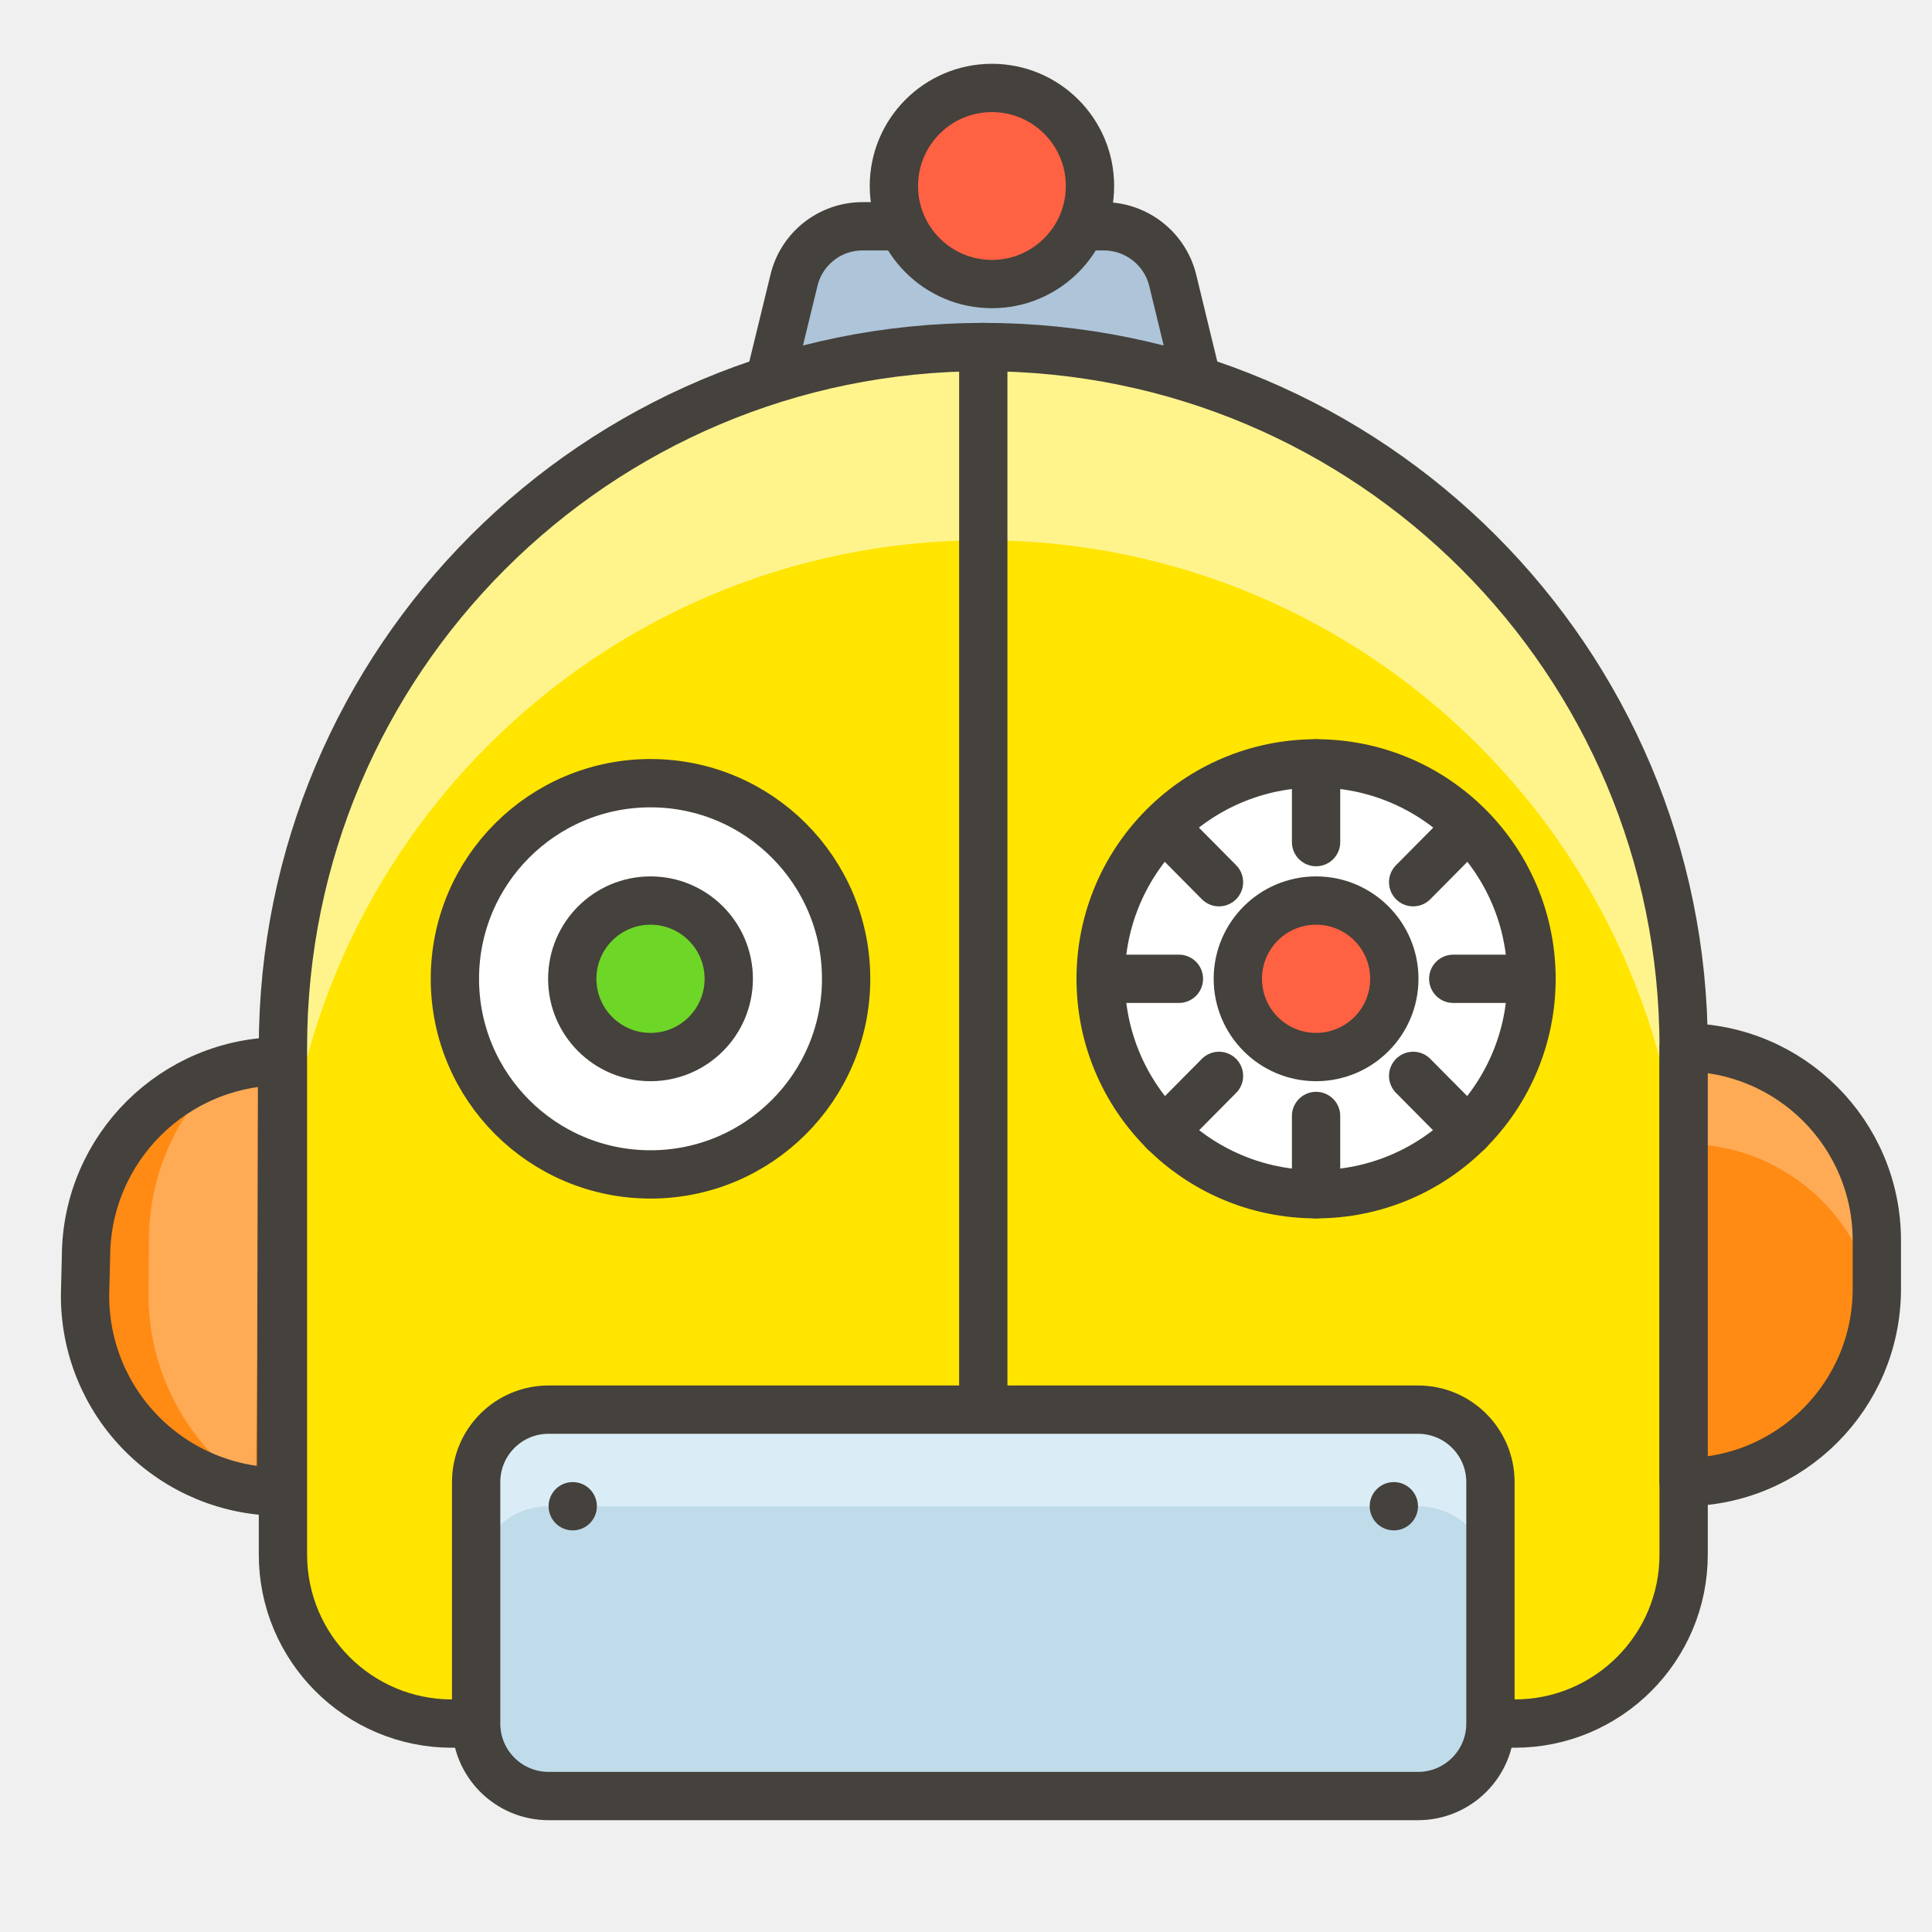
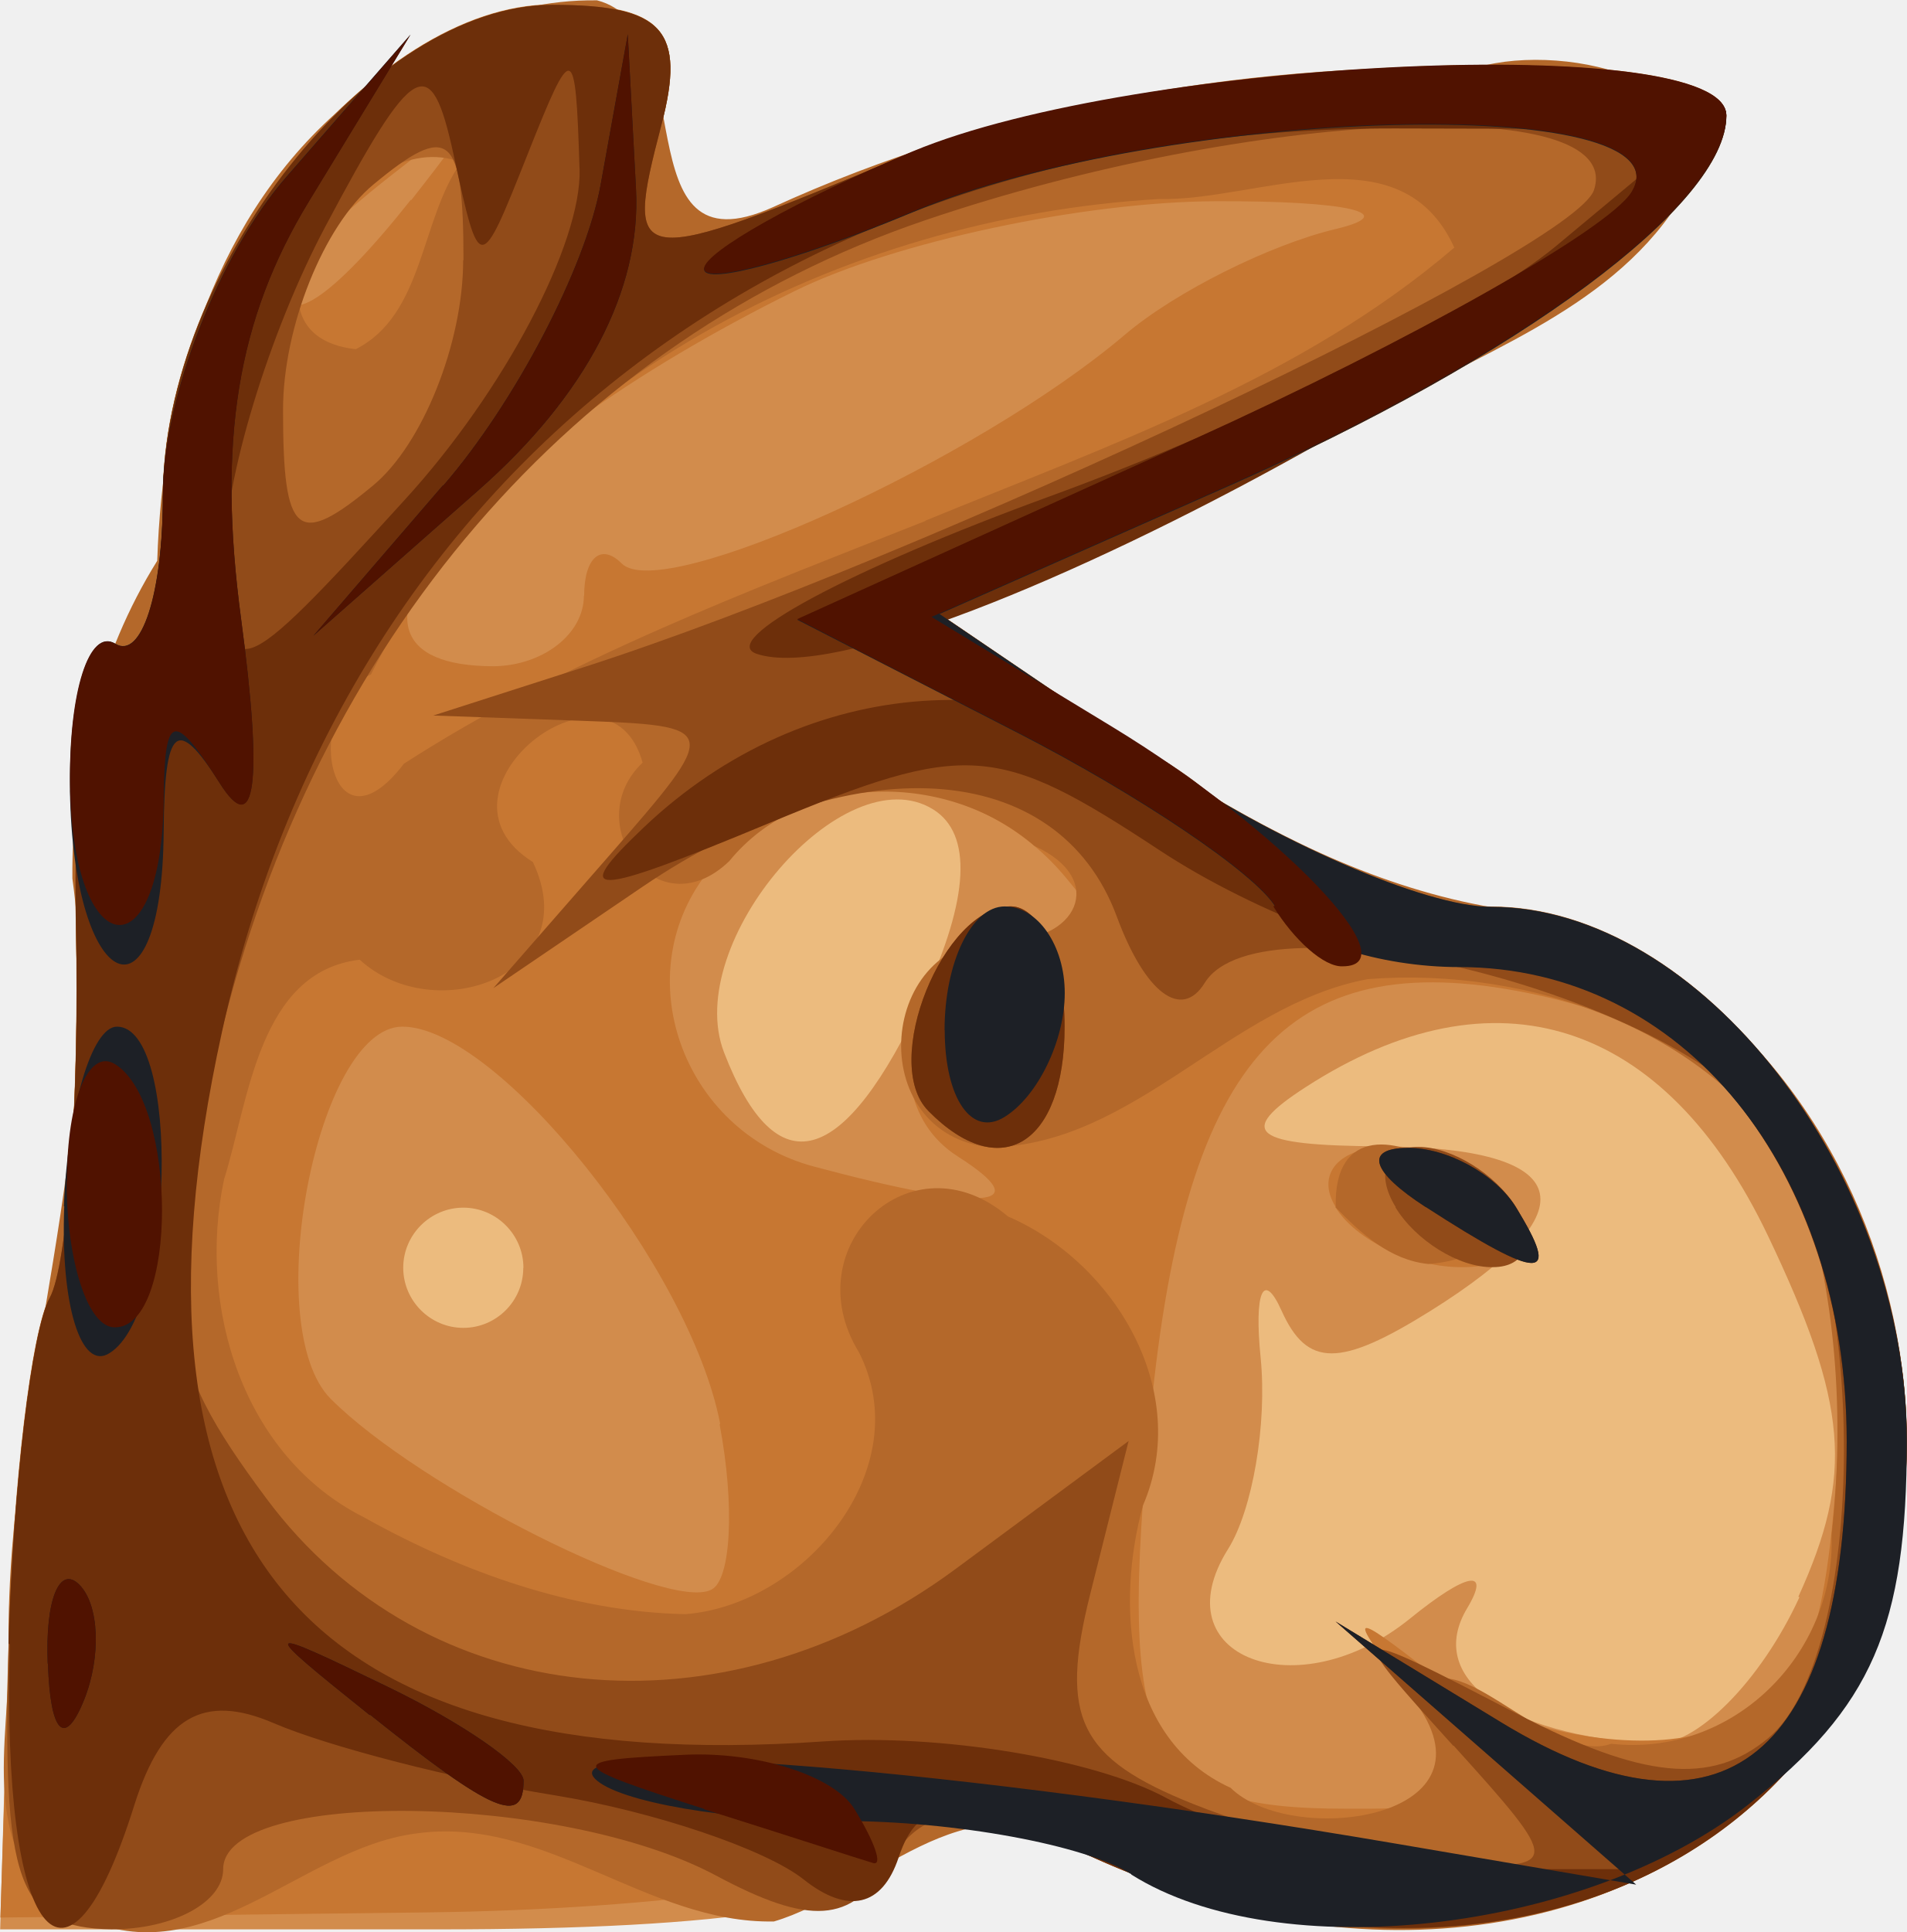
- <svg xmlns="http://www.w3.org/2000/svg" width="40" height="40">
-   <g>
-     <rect fill="none" id="canvas_background" height="42" width="42" y="-1" x="-1" />
-   </g>
-   <g>
-     <g id="svg_13" stroke="null">
-       <path transform="rotate(55.96121 4.730113,26.46467) " id="_Path_" data-name="&lt;Path&gt;" class="cls-1" d="m2.501,28.707a4.06,4.06 0 0 1 -1.18,-5.6l7.47,4.86a4.05,4.05 0 0 1 -5.63,1.19l-0.66,-0.45z" fill="#ff8a14" stroke="null" />
-       <path id="_Path_2" data-name="&lt;Path&gt;" class="cls-2" d="m24.858,8.185l-9,0l0.58,-2.38a1.46,1.46 0 0 1 1.42,-1.12l5,0a1.47,1.47 0 0 1 1.42,1.11l0.58,2.39z" fill="#adc4d9" stroke-linecap="round" stroke-linejoin="round" stroke="#45413c" />
-       <path class="cls-3" d="m20.358,7.185a14.5,14.5 0 0 0 -14.5,14.5l0,10.5a3.5,3.5 0 0 0 3.5,3.5l22,0a3.5,3.5 0 0 0 3.5,-3.5l0,-10.5a14.5,14.5 0 0 0 -14.5,-14.5z" fill="#ffe500" id="svg_1" stroke="null" />
-       <path class="cls-4" d="m20.358,7.185a14.5,14.5 0 0 0 -14.5,14.5l0,4a14.5,14.5 0 0 1 29,0l0,-4a14.5,14.5 0 0 0 -14.5,-14.5z" fill="#fff48c" id="svg_2" stroke="null" />
-       <path class="cls-5" d="m20.358,7.185a14.5,14.5 0 0 0 -14.5,14.5l0,10.5a3.5,3.5 0 0 0 3.5,3.5l22,0a3.5,3.5 0 0 0 3.5,-3.5l0,-10.5a14.5,14.5 0 0 0 -14.5,-14.5z" stroke-linecap="round" stroke-linejoin="round" fill="none" id="svg_3" stroke="#45413c" />
-       <circle id="_Ellipse_2" data-name="&lt;Ellipse&gt;" class="cls-7" cx="27.248" cy="20.265" r="4.46" stroke-linecap="round" stroke-linejoin="round" fill="#fff" stroke="#45413c" />
-       <circle id="_Ellipse_3" data-name="&lt;Ellipse&gt;" class="cls-8" cx="27.248" cy="20.265" r="1.62" stroke-linecap="round" stroke-linejoin="round" fill="#ff6242" stroke="#45413c" />
-       <circle id="_Ellipse_4" data-name="&lt;Ellipse&gt;" class="cls-7" cx="13.468" cy="20.265" r="4.05" stroke-linecap="round" stroke-linejoin="round" fill="#fff" stroke="#45413c" />
-       <circle id="_Ellipse_5" data-name="&lt;Ellipse&gt;" class="cls-9" cx="13.468" cy="20.265" r="1.62" stroke-linecap="round" stroke-linejoin="round" fill="#6dd627" stroke="#45413c" />
-       <line id="_Line_" data-name="&lt;Line&gt;" class="cls-5" x1="20.358" y1="7.185" x2="20.358" y2="29.185" stroke-linecap="round" stroke-linejoin="round" fill="none" stroke="#45413c" />
-       <line id="_Line_2" data-name="&lt;Line&gt;" class="cls-5" x1="27.248" y1="17.435" x2="27.248" y2="15.805" stroke-linecap="round" stroke-linejoin="round" fill="none" stroke="#45413c" />
-       <line id="_Line_3" data-name="&lt;Line&gt;" class="cls-5" x1="29.258" y1="18.265" x2="30.398" y2="17.115" stroke-linecap="round" stroke-linejoin="round" fill="none" stroke="#45413c" />
-       <line id="_Line_4" data-name="&lt;Line&gt;" class="cls-5" x1="30.088" y1="20.265" x2="31.708" y2="20.265" stroke-linecap="round" stroke-linejoin="round" fill="none" stroke="#45413c" />
-       <line id="_Line_5" data-name="&lt;Line&gt;" class="cls-5" x1="29.258" y1="22.275" x2="30.398" y2="23.425" stroke-linecap="round" stroke-linejoin="round" fill="none" stroke="#45413c" />
-       <line id="_Line_6" data-name="&lt;Line&gt;" class="cls-5" x1="27.248" y1="23.105" x2="27.248" y2="24.725" stroke-linecap="round" stroke-linejoin="round" fill="none" stroke="#45413c" />
-       <line id="_Line_7" data-name="&lt;Line&gt;" class="cls-5" x1="25.238" y1="22.275" x2="24.098" y2="23.425" stroke-linecap="round" stroke-linejoin="round" fill="none" stroke="#45413c" />
-       <line id="_Line_8" data-name="&lt;Line&gt;" class="cls-5" x1="24.408" y1="20.265" x2="22.788" y2="20.265" stroke-linecap="round" stroke-linejoin="round" fill="none" stroke="#45413c" />
-       <line id="_Line_9" data-name="&lt;Line&gt;" class="cls-5" x1="25.238" y1="18.265" x2="24.098" y2="17.115" stroke-linecap="round" stroke-linejoin="round" fill="none" stroke="#45413c" />
-       <circle id="_Ellipse_6" data-name="&lt;Ellipse&gt;" class="cls-8" cx="20.537" cy="3.851" r="2.03" stroke-linecap="round" stroke-linejoin="round" fill="#ff6242" stroke="#45413c" />
-       <path transform="rotate(57.44285 5.086391,26.26893) " id="_Path_5" data-name="&lt;Path&gt;" class="cls-10" d="m1.311,23.679a4.76,4.76 0 0 0 2.26,4l0.77,0.5a4.81,4.81 0 0 0 4.26,0.57a2,2 0 0 0 0.26,-0.32l-7.47,-4.9a1.09,1.09 0 0 0 -0.08,0.15z" fill="#ffaa54" stroke="null" />
-       <path transform="rotate(57.09928 4.873603,26.65825) " id="_Path_6" data-name="&lt;Path&gt;" class="cls-5" d="m2.644,28.9a4.06,4.06 0 0 1 -1.18,-5.6l7.47,4.86a4.05,4.05 0 0 1 -5.63,1.19l-0.66,-0.45z" stroke-linecap="round" stroke-linejoin="round" fill="none" stroke="#45413c" />
-       <path class="cls-1" d="m38.858,26.685a4,4 0 0 1 -4,4l0,-9a4,4 0 0 1 4,4l0,1z" fill="#ff8a14" id="svg_4" stroke="null" />
-       <path class="cls-10" d="m34.858,21.685l0,2a4,4 0 0 1 4,3.5a4.07,4.07 0 0 0 0,-0.5l0,-1a4,4 0 0 0 -4,-4z" fill="#ffaa54" id="svg_5" stroke="null" />
-       <path class="cls-5" d="m38.858,26.685a4,4 0 0 1 -4,4l0,-9a4,4 0 0 1 4,4l0,1z" stroke-linecap="round" stroke-linejoin="round" fill="none" id="svg_6" stroke="#45413c" />
-       <rect class="cls-11" x="9.858" y="29.185" width="21" height="8" rx="1.5" ry="1.5" fill="#c0dceb" id="svg_7" stroke="null" />
-       <path class="cls-12" d="m29.358,29.185l-18,0a1.5,1.5 0 0 0 -1.5,1.5l0,2a1.5,1.5 0 0 1 1.5,-1.5l18,0a1.5,1.5 0 0 1 1.5,1.5l0,-2a1.5,1.5 0 0 0 -1.5,-1.5z" fill="#daedf7" id="svg_8" stroke="null" />
-       <rect class="cls-5" x="9.858" y="29.185" width="21" height="8" rx="1.5" ry="1.5" stroke-linecap="round" stroke-linejoin="round" fill="none" id="svg_9" stroke="#45413c" />
-       <path class="cls-13" d="m11.858,30.685a0.5,0.5 0 1 0 0.5,0.5a0.5,0.5 0 0 0 -0.5,-0.5z" fill="#45413c" id="svg_10" stroke="null" />
-       <path class="cls-13" d="m28.858,30.685a0.5,0.5 0 1 0 0.5,0.5a0.5,0.5 0 0 0 -0.5,-0.5z" fill="#45413c" id="svg_11" stroke="null" />
-     </g>
+ <svg xmlns="http://www.w3.org/2000/svg" id="svg2" style="enable-background:new 45.43 159.724 489.105 495.538" xml:space="preserve" viewBox="45.43 159.724 489.105 495.538" version="1.1" y="0px" x="0px">
+   <g id="g7216" transform="matrix(19.714 0 0 19.714 -6671.9 -9724.2)">
+     <path id="path2088" fill="#FFCA88" d="m350.08 509.7c-0.427-0.005-1.106 0.595-1.491 0.932-0.433 0.379-0.507 0.734-0.745 1.211-0.22 0.44-0.186 0.892-0.186 1.398 0 0.559 0.167 0.929 0.28 1.305 0.171 0.57 0.482 0.724 0.745 1.025 0.124 0.142 0.933 0.224 1.118 0.28 0.439 0.132 0.751 0.319 1.118 0.466 0.463 0.185 0.571 0.382 0.932 0.652 0.492 0.369 0.435 0.23 1.025 0.466 0.815 0.326 1-0.695 1.211-1.118 0.267-0.533 0.093-1.464 0.093-2.05 0-0.602-0.125-0.976-0.28-1.491-0.139-0.464-0.661-0.992-0.932-1.398-0.268-0.402-0.759-0.814-1.025-1.118-0.301-0.344-0.907-0.375-1.211-0.466-0.21-0.05-0.43-0.05-0.65-0.08z" />
+     <path id="path7212" fill-opacity=".078" d="m350.08 509.7c-0.427-0.005-1.106 0.595-1.491 0.932-0.433 0.379-0.507 0.734-0.745 1.211-0.22 0.44-0.186 0.892-0.186 1.398 0 0.559 0.167 0.929 0.28 1.305 0.171 0.57 0.482 0.724 0.745 1.025 0.124 0.142 0.933 0.224 1.118 0.28 0.439 0.132 0.751 0.319 1.118 0.466 0.463 0.185 0.571 0.382 0.932 0.652 0.492 0.369 0.435 0.23 1.025 0.466 0.815 0.326 1-0.695 1.211-1.118 0.267-0.533 0.093-1.464 0.093-2.05 0-0.602-0.125-0.976-0.28-1.491-0.139-0.464-0.661-0.992-0.932-1.398-0.268-0.402-0.759-0.814-1.025-1.118-0.301-0.344-0.907-0.375-1.211-0.466-0.21-0.05-0.43-0.05-0.65-0.08z" />
+     <path id="path2826" fill="#FFCA88" d="m347.37 515.58c-0.427-0.005-1.106 0.595-1.491 0.932-0.433 0.379-0.507 0.734-0.745 1.211-0.22 0.44-0.186 0.891-0.186 1.398 0 0.559 0.167 0.929 0.28 1.305 0.171 0.57 0.482 0.724 0.745 1.025 0.124 0.142 0.933 0.224 1.118 0.28 0.439 0.132 0.751 0.319 1.118 0.466 0.463 0.185 0.571 0.382 0.932 0.652 0.492 0.369 0.435 0.23 1.025 0.466 0.815 0.326 1-0.695 1.211-1.118 0.267-0.533 0.093-1.464 0.093-2.05 0-0.602-0.125-0.976-0.28-1.491-0.139-0.464-0.661-0.992-0.932-1.398-0.268-0.402-0.759-0.814-1.025-1.118-0.301-0.344-0.907-0.375-1.211-0.466-0.22-0.05-0.45-0.05-0.66-0.08z" />
+     <path id="path2834" fill="#FFCA88" d="m364.88 517.82c-0.062-0.231-0.279-0.76-0.43-1.1-0.149-0.336-0.325-0.666-0.484-0.99-0.148-0.303-0.294-0.387-0.538-0.605-0.263-0.236-0.472-0.391-0.753-0.55-0.254-0.144-0.55-0.27-0.753-0.385-0.2-0.114-0.585-0.152-0.806-0.22-0.236-0.072-0.612 0-0.86 0h-1.666c-0.3 0-0.535 0.054-0.806 0.11-0.298 0.061-0.543 0.167-0.806 0.275-0.287 0.117-0.513 0.314-0.699 0.44-0.263 0.179-0.432 0.366-0.699 0.605-0.247 0.221-0.41 0.492-0.591 0.77-0.188 0.288-0.253 0.565-0.376 0.88-0.159 0.406-0.176 0.829-0.215 1.265-0.038 0.431 0 0.887 0 1.32 0 0.44 0.038 0.821 0.108 1.21 0.099 0.555 0.278 1.042 0.376 1.595 0.068 0.384 0.273 0.701 0.43 0.99 0.169 0.312 0.67 0.607 0.914 0.825 0.349 0.312 0.733 0.49 1.129 0.715 0.436 0.248 1.027 0.296 1.505 0.385 0.556 0.103 1.083 0.053 1.613-0.055 0.512-0.105 1.079-0.524 1.559-0.77 0.589-0.301 1.091-0.706 1.613-1.045 0.447-0.291 0.601-0.749 0.806-1.21 0.281-0.633 0.364-1.32 0.591-1.925 0.148-0.395 0.084-0.979 0.161-1.375 0.052-0.265 0.054-0.534 0.054-0.825 0-0.035-0.154-0.263-0.161-0.275" />
+     <path id="path6484" fill-opacity=".078" d="m364.88 517.82c-0.062-0.231-0.279-0.76-0.43-1.1-0.149-0.336-0.325-0.666-0.484-0.99-0.148-0.303-0.294-0.387-0.538-0.605-0.263-0.236-0.472-0.391-0.753-0.55-0.254-0.144-0.55-0.27-0.753-0.385-0.2-0.114-0.585-0.152-0.806-0.22-0.236-0.072-0.612 0-0.86 0h-1.666c-0.3 0-0.535 0.054-0.806 0.11-0.298 0.061-0.543 0.167-0.806 0.275-0.287 0.117-0.513 0.314-0.699 0.44-0.263 0.179-0.432 0.366-0.699 0.605-0.247 0.221-0.41 0.492-0.591 0.77-0.188 0.288-0.253 0.565-0.376 0.88-0.159 0.406-0.176 0.829-0.215 1.265-0.038 0.431 0 0.887 0 1.32 0 0.44 0.038 0.821 0.108 1.21 0.099 0.555 0.278 1.042 0.376 1.595 0.068 0.384 0.273 0.701 0.43 0.99 0.169 0.312 0.67 0.607 0.914 0.825 0.349 0.312 0.733 0.49 1.129 0.715 0.436 0.248 1.027 0.296 1.505 0.385 0.556 0.103 1.083 0.053 1.613-0.055 0.512-0.105 1.079-0.524 1.559-0.77 0.589-0.301 1.091-0.706 1.613-1.045 0.447-0.291 0.601-0.749 0.806-1.21 0.281-0.633 0.364-1.32 0.591-1.925 0.148-0.395 0.084-0.979 0.161-1.375 0.052-0.265 0.054-0.534 0.054-0.825 0-0.035-0.154-0.263-0.161-0.275" />
+     <path id="path7214" fill-opacity=".078" d="m347.37 515.58c-0.427-0.005-1.106 0.595-1.491 0.932-0.433 0.379-0.507 0.734-0.745 1.211-0.22 0.44-0.186 0.891-0.186 1.398 0 0.559 0.167 0.929 0.28 1.305 0.171 0.57 0.482 0.724 0.745 1.025 0.124 0.142 0.933 0.224 1.118 0.28 0.439 0.132 0.751 0.319 1.118 0.466 0.463 0.185 0.571 0.382 0.932 0.652 0.492 0.369 0.435 0.23 1.025 0.466 0.815 0.326 1-0.695 1.211-1.118 0.267-0.533 0.093-1.464 0.093-2.05 0-0.602-0.125-0.976-0.28-1.491-0.139-0.464-0.661-0.992-0.932-1.398-0.268-0.402-0.759-0.814-1.025-1.118-0.301-0.344-0.907-0.375-1.211-0.466-0.22-0.05-0.45-0.05-0.66-0.08z" />
+     <path id="path1321" fill="#D28C4C" d="m340.85 522.75c0.06-2.044 0.301-4.069 0.536-4.499s0.389-2.603 0.342-4.829c-0.047-2.225 0.189-3.877 0.523-3.67 0.335 0.207 0.608-0.654 0.608-1.912 0-2.97 2.721-6.411 5.069-6.411 1.441 0 1.74 0.33 1.417 1.565-0.49 1.875-0.403 1.886 3.174 0.391 2.992-1.25 10.684-1.619 10.684-0.512 0 1.153-2.673 3.137-6.517 4.837l-3.721 1.646 2.807 1.905c1.544 1.048 3.511 1.905 4.372 1.905 2.717 0 5.407 3.457 5.407 6.95 0 5.252-5.192 7.874-10.66 5.383-1.69-0.77-2.193-0.77-2.449 0-0.217 0.652-2.185 0.969-6.012 0.969h-5.689l0.11-3.73zm23.29-0.61c0.724-1.588 0.646-2.511-0.395-4.695-1.342-2.815-3.554-3.527-6.016-1.935-0.915 0.591-0.699 0.761 0.978 0.77 2.52 0.014 2.761 0.82 0.643 2.143-1.179 0.736-1.603 0.735-1.936-0.007-0.235-0.522-0.357-0.246-0.271 0.615s-0.105 1.981-0.424 2.489c-0.883 1.407 0.906 2.089 2.368 0.904 0.742-0.602 1.058-0.659 0.743-0.134-0.54 0.9 0.48 1.645 2.414 1.766 0.56 0.04 1.41-0.82 1.91-1.91zm-16.59-4.28c0-0.43-0.352-0.782-0.782-0.782s-0.782 0.352-0.782 0.782c0 0.43 0.352 0.782 0.782 0.782s0.78-0.35 0.78-0.78zm5.21-3.53c0.593-1.278 0.634-2.116 0.121-2.434-1.161-0.718-3.27 1.732-2.721 3.161 0.68 1.76 1.56 1.52 2.6-0.73z" />
+     <path id="path1319" fill="#C77732" d="m340.85 522.67c0.059-2.003 0.299-3.995 0.534-4.425s0.389-2.603 0.342-4.829c-0.047-2.225 0.189-3.877 0.523-3.67 0.335 0.207 0.608-0.654 0.608-1.912 0-2.97 2.721-6.411 5.069-6.411 1.441 0 1.74 0.33 1.417 1.565-0.49 1.875-0.403 1.886 3.174 0.391 2.992-1.25 10.684-1.619 10.684-0.512 0 1.153-2.673 3.137-6.517 4.837l-3.721 1.646 2.807 1.905c1.544 1.048 3.511 1.905 4.372 1.905 2.717 0 5.407 3.457 5.407 6.95 0 5.216-5.191 7.874-10.582 5.418-1.36-0.619-2.228-0.667-2.58-0.141-0.292 0.436-3.031 0.823-6.087 0.86l-5.556 0.067 0.12-3.65zm18.34 0.86c-0.966-1.231-0.94-1.265 0.252-0.331 0.729 0.571 2.138 0.923 3.13 0.782 1.458-0.207 1.85-0.811 2.044-3.157 0.319-3.842-0.869-5.853-3.842-6.506-3.246-0.713-4.603 0.741-5.061 5.422-0.435 4.437-0.079 5.158 2.545 5.158 1.8 0.01 1.89-0.13 0.93-1.36zm-1.07-6.46c-0.266-0.43 0.045-0.782 0.69-0.782 0.646 0 1.391 0.352 1.657 0.782s-0.045 0.782-0.69 0.782c-0.65 0.01-1.4-0.35-1.66-0.78zm-8.01 2.82c-0.388-2.028-2.899-5.167-4.135-5.167-1.113 0-1.865 3.909-0.932 4.843 1.161 1.161 4.379 2.775 4.95 2.483 0.26-0.12 0.31-1.1 0.11-2.15zm3.09-3.48c-1.385-0.879-0.295-3.467 1.216-2.887 0.979 0.376 1.013 0.249 0.194-0.737-1.23-1.482-3.448-1.538-4.627-0.117-1.108 1.336-0.382 3.417 1.354 3.876 2.21 0.59 2.92 0.54 1.87-0.13zm-4.86-7.29c0-0.502 0.221-0.692 0.49-0.422 0.526 0.526 4.618-1.337 6.552-2.982 0.646-0.549 1.878-1.166 2.739-1.371s0.156-0.368-1.565-0.361c-1.721 0.006-4.186 0.532-5.477 1.169-4.331 2.136-6.532 4.881-3.912 4.881 0.64-0.01 1.17-0.42 1.17-0.92zm-2.25-5.15c0.973-1.241 0.946-1.269-0.295-0.295-0.753 0.591-1.369 1.207-1.369 1.369-0.01 0.64 0.63 0.22 1.66-1.08z" />
+     <path id="path1317" fill="#B4682A" d="m340.85 522.75c-0.024-3.344 1.292-6.597 0.831-9.955-0.012-1.442 0.337-2.904 1.104-4.133 0.07-2.124 0.682-4.343 2.309-5.811 0.91-0.876 2.13-1.498 3.414-1.481 1.392 0.361 0.298 3.589 2.289 2.691 2.867-1.311 6.036-1.861 9.175-1.821 1.143-0.334 3.516 0.193 2.593 1.784-0.931 1.426-2.657 1.946-4.049 2.791-1.816 0.921-3.684 1.731-5.551 2.541 2.438 1.624 4.865 3.67 7.91 3.905 4.482 1.357 6.267 7.847 3.001 11.247-2.311 2.436-6.281 2.462-9.081 0.893-1.508-0.946-2.723 0.593-3.985 0.964-1.654 0.033-2.992-1.396-4.683-1.141-1.482 0.206-2.72 1.829-4.321 1.09-1.44-0.7-0.92-2.32-0.95-3.56zm18.34 0.78c0.315-1.06 1.683 0.828 2.514 0.523 1.579 0.177 2.922-1.156 2.868-2.71 0.174-1.554 0.06-3.176-0.431-4.658-1.085-1.923-3.501-2.746-5.606-2.58-1.801 0.337-3.023 2.148-4.902 2.189-1.679-0.164-1.485-2.756 0.179-2.705 0.915 0.046 1.357-0.775 0.388-1.217-1.109-0.963-3.006-0.985-3.971 0.197-0.946 0.91-1.956-0.499-1.128-1.281-0.43-1.553-2.907 0.371-1.428 1.293 0.699 1.47-1.277 2.167-2.253 1.271-1.318 0.156-1.444 1.835-1.766 2.861-0.348 1.653 0.24 3.601 1.827 4.397 1.268 0.708 2.716 1.227 4.177 1.257 1.551-0.122 3.029-1.897 2.257-3.409-0.84-1.369 0.683-2.834 1.941-1.765 1.392 0.6 2.394 2.278 1.756 3.759-0.353 1.283-0.237 3.048 1.14 3.674 0.78 0.77 3.49 0.43 2.43-1.08zm-1.07-6.46c-0.054-2.124 3.467 0.561 1.206 0.741-0.5-0.05-0.88-0.4-1.21-0.74zm-5.34-8.93c2.386-0.979 4.894-1.85 6.883-3.553-0.706-1.55-2.579-0.6-3.839-0.632-4.126 0.238-8.356 2.39-10.258 6.185-0.901 0.413-0.558 2.453 0.429 1.162 2.11-1.36 4.47-2.24 6.79-3.16zm-6.04-4.66c-1.343-0.548-3.168 2.229-1.372 2.429 0.89-0.45 0.84-1.69 1.37-2.43z" />
+     <path id="path1315" fill="#914B19" d="m340.85 522.75c0.06-2.044 0.301-4.069 0.536-4.499s0.389-2.603 0.342-4.829c-0.047-2.225 0.189-3.877 0.523-3.67 0.335 0.207 0.608-0.654 0.608-1.912 0-2.97 2.721-6.411 5.069-6.411 1.441 0 1.74 0.33 1.417 1.565-0.49 1.875-0.403 1.886 3.174 0.391 2.992-1.25 10.684-1.619 10.684-0.512 0 1.153-2.673 3.137-6.517 4.837l-3.721 1.646 2.807 1.905c1.544 1.048 3.511 1.905 4.372 1.905 2.717 0 5.407 3.457 5.407 6.95 0 5.216-5.191 7.874-10.582 5.418-1.626-0.741-2.178-0.724-2.676 0.081-0.477 0.771-1.013 0.808-2.24 0.151-2.013-1.077-6.41-1.133-6.41-0.081 0 0.43-0.653 0.782-1.451 0.782-1.23-0.02-1.43-0.6-1.34-3.73zm18.8 1.33c-1.438-1.589-1.434-1.591 0.816-0.424 1.645 0.853 2.537 0.942 3.279 0.326 1.307-1.085 1.32-6.203 0.02-7.981-1.237-1.692-6.611-3.043-7.35-1.847-0.302 0.489-0.776 0.131-1.144-0.864-0.765-2.069-3.452-2.236-6.177-0.383l-1.935 1.315 1.491-1.706c1.479-1.693 1.476-1.707-0.391-1.774l-1.882-0.067 1.956-0.628c4.434-1.424 12.882-5.413 13.147-6.208 0.424-1.271-4.473-1.048-8.71 0.395-4.569 1.557-7.927 5.465-9.179 10.681-0.836 3.483-0.774 4.078 0.614 5.946 2.059 2.77 5.926 3.166 8.967 0.919l2.253-1.666-0.5 1.993c-0.404 1.61-0.146 2.135 1.344 2.731 1.014 0.406 2.515 0.761 3.334 0.788 1.46 0.05 1.46 0.01 0.05-1.55zm-0.75-7.01c-0.266-0.43-0.131-0.782 0.299-0.782s1 0.352 1.266 0.782 0.131 0.782-0.299 0.782c-0.44 0.01-1.01-0.35-1.27-0.78zm-6.08-1.25c-0.627-0.627 0.194-2.662 1.073-2.662 0.384 0 0.699 0.704 0.699 1.565 0 1.53-0.83 2.05-1.77 1.1zm-6.05-11.07c0-1.65-0.184-1.804-1.174-0.982-0.646 0.536-1.174 1.854-1.174 2.93 0 1.65 0.184 1.804 1.174 0.982 0.64-0.53 1.17-1.85 1.17-2.93z" />
+     <path id="path1313" fill="#6D2F0A" d="m340.85 522.75c0.06-2.044 0.301-4.069 0.536-4.499s0.389-2.603 0.342-4.829c-0.047-2.225 0.189-3.877 0.523-3.67 0.335 0.207 0.608-0.654 0.608-1.912 0-2.97 2.721-6.411 5.069-6.411 1.441 0 1.74 0.33 1.417 1.565-0.49 1.875-0.403 1.886 3.174 0.391 2.992-1.25 10.684-1.619 10.684-0.512 0 1.765-10.629 7.663-12.616 7-0.52-0.173 1.197-1.096 3.816-2.051s5.582-2.42 6.585-3.256l1.824-1.52-3.912-0.009c-7.845-0.018-13.678 4.474-15.274 11.761-1.468 6.703 1.065 9.692 7.821 9.225 1.517-0.105 3.528 0.226 4.468 0.735s2.651 0.926 3.803 0.926h2.094l-1.847-1.611-1.847-1.611 2.156 1.313c2.886 1.758 4.495 0.447 4.495-3.663 0-3.477-2.127-6.161-4.89-6.169-0.968-0.003-2.792-0.685-4.053-1.516-2.113-1.393-2.512-1.42-5.086-0.349-2.332 0.97-2.599 0.978-1.62 0.049 2.103-1.995 5.115-2.209 7.267-0.516 1.088 0.856 2.731 1.556 3.651 1.556 2.813 0 5.514 3.404 5.514 6.95 0 5.252-5.192 7.874-10.66 5.383-1.708-0.778-2.192-0.772-2.46 0.033-0.213 0.64-0.659 0.743-1.236 0.285-0.496-0.394-1.958-0.887-3.249-1.096-1.291-0.208-2.932-0.63-3.646-0.937-0.917-0.395-1.45-0.082-1.813 1.063-0.89 2.84-1.73 1.75-1.62-2.09zm7.43-19.19c-0.052-1.662-0.086-1.671-0.677-0.183-0.622 1.565-0.622 1.565-0.962 0-0.296-1.36-0.514-1.238-1.67 0.939-0.731 1.377-1.32 3.314-1.307 4.303 0.022 1.712 0.135 1.676 2.347-0.756 1.28-1.4 2.3-3.33 2.27-4.3zm11.01 13.51c-0.705-0.456-0.802-0.763-0.242-0.77 0.513-0.007 1.149 0.34 1.415 0.77 0.6 0.97 0.33 0.97-1.17 0zm-6.47-1.25c-0.627-0.627 0.194-2.662 1.073-2.662 0.384 0 0.699 0.704 0.699 1.565 0 1.53-0.83 2.05-1.77 1.1z" />
+     <path id="path1311" fill="#1D2026" d="m355.46 525.75c-0.601-0.381-2.297-0.692-3.769-0.692-1.471 0-2.916-0.248-3.21-0.55-0.541-0.557 4.686-0.134 10.419 0.844l3.13 0.534-1.956-1.712-1.956-1.712 2.156 1.313c2.886 1.758 4.495 0.447 4.495-3.663 0-3.545-2.141-6.164-5.04-6.164-1.05 0-2.13-0.355-2.398-0.79-0.268-0.434-1.777-1.451-3.353-2.259l-2.865-1.47 5.156-2.338c2.836-1.286 5.401-2.734 5.7-3.218 0.808-1.308-6.063-1.121-9.354 0.254-1.492 0.624-2.713 0.958-2.713 0.742s1.221-0.901 2.713-1.525c2.918-1.219 10.588-1.562 10.588-0.473 0 1.153-2.673 3.137-6.517 4.837l-3.721 1.646 2.807 1.905c1.544 1.048 3.511 1.905 4.372 1.905 2.717 0 5.407 3.457 5.407 6.95 0 2.426-0.452 3.464-2.062 4.73-2.13 1.67-6.11 2.12-8.03 0.91zm-9.91-2.07c-1.458-1.168-1.449-1.183 0.242-0.364 0.968 0.469 1.76 1.017 1.76 1.217 0 0.59-0.4 0.42-2-0.86zm-4.19-0.67c-0.034-0.825 0.151-1.287 0.411-1.027s0.288 0.935 0.062 1.5c-0.25 0.62-0.44 0.44-0.47-0.47zm0.21-5.95c0.053-1.285 0.363-2.337 0.691-2.337 0.832 0 0.748 3.726-0.096 4.247-0.37 0.24-0.64-0.62-0.59-1.91zm17.72 0.01c-0.705-0.456-0.802-0.763-0.242-0.77 0.513-0.007 1.149 0.34 1.415 0.77 0.6 0.97 0.33 0.97-1.17 0zm-6.26-2.3c0-0.886 0.352-1.611 0.782-1.611s0.782 0.507 0.782 1.127-0.352 1.345-0.782 1.611c-0.43 0.27-0.78-0.24-0.78-1.13zm-11.38-3.12c-0.017-1.261 0.248-2.12 0.589-1.91 0.34 0.21 0.619-0.655 0.619-1.924s0.725-3.138 1.611-4.154l1.611-1.847-1.321 2.168c-0.935 1.534-1.193 3.124-0.883 5.436 0.285 2.129 0.188 2.873-0.278 2.135-0.558-0.882-0.719-0.743-0.729 0.628-0.02 2.63-1.18 2.12-1.22-0.54zm4.86-3.97c0.931-1.076 1.851-2.836 2.045-3.912l0.353-1.956 0.107 2.015c0.069 1.307-0.649 2.682-2.045 3.912l-2.152 1.897 1.68-1.95z" />
+     <path id="path1309" fill="#501200" d="m349.9 524.9c-1.821-0.583-1.838-0.632-0.242-0.704 0.943-0.043 1.932 0.274 2.198 0.704s0.375 0.747 0.242 0.704c-0.14-0.04-1.12-0.36-2.2-0.7zm-4.35-1.22c-1.458-1.168-1.449-1.183 0.242-0.364 0.968 0.469 1.76 1.017 1.76 1.217 0 0.59-0.4 0.42-2-0.86zm-4.19-0.67c-0.034-0.825 0.151-1.287 0.411-1.027s0.288 0.935 0.062 1.5c-0.25 0.62-0.44 0.44-0.47-0.47zm0.25-6.28c0-1.048 0.282-1.731 0.626-1.519 0.815 0.504 0.815 3.424 0 3.424-0.35 0.01-0.63-0.85-0.63-1.9zm0.04-5.15c-0.016-1.221 0.249-2.047 0.59-1.837 0.34 0.21 0.619-0.655 0.619-1.924s0.725-3.138 1.611-4.154l1.611-1.847-1.321 2.168c-0.935 1.534-1.193 3.124-0.883 5.436 0.285 2.129 0.188 2.873-0.278 2.135-0.599-0.946-0.719-0.915-0.729 0.19-0.02 2.31-1.19 2.15-1.22-0.17zm15.68 1.57c-0.268-0.434-1.777-1.451-3.353-2.259l-2.865-1.47 5.156-2.338c2.836-1.286 5.401-2.734 5.7-3.218 0.808-1.308-6.063-1.121-9.354 0.254-1.492 0.624-2.713 0.958-2.713 0.742s1.221-0.901 2.713-1.525c2.918-1.219 10.588-1.562 10.588-0.473 0 1.158-2.678 3.139-6.569 4.86l-3.773 1.669 2.347 1.427c2.178 1.324 3.905 3.119 3.001 3.119-0.24 0.01-0.63-0.34-0.9-0.78zm-10.82-5.47c0.931-1.076 1.851-2.836 2.045-3.912l0.353-1.956 0.107 2.015c0.069 1.307-0.649 2.682-2.045 3.912l-2.152 1.897 1.68-1.95z" />
  </g>
</svg>
